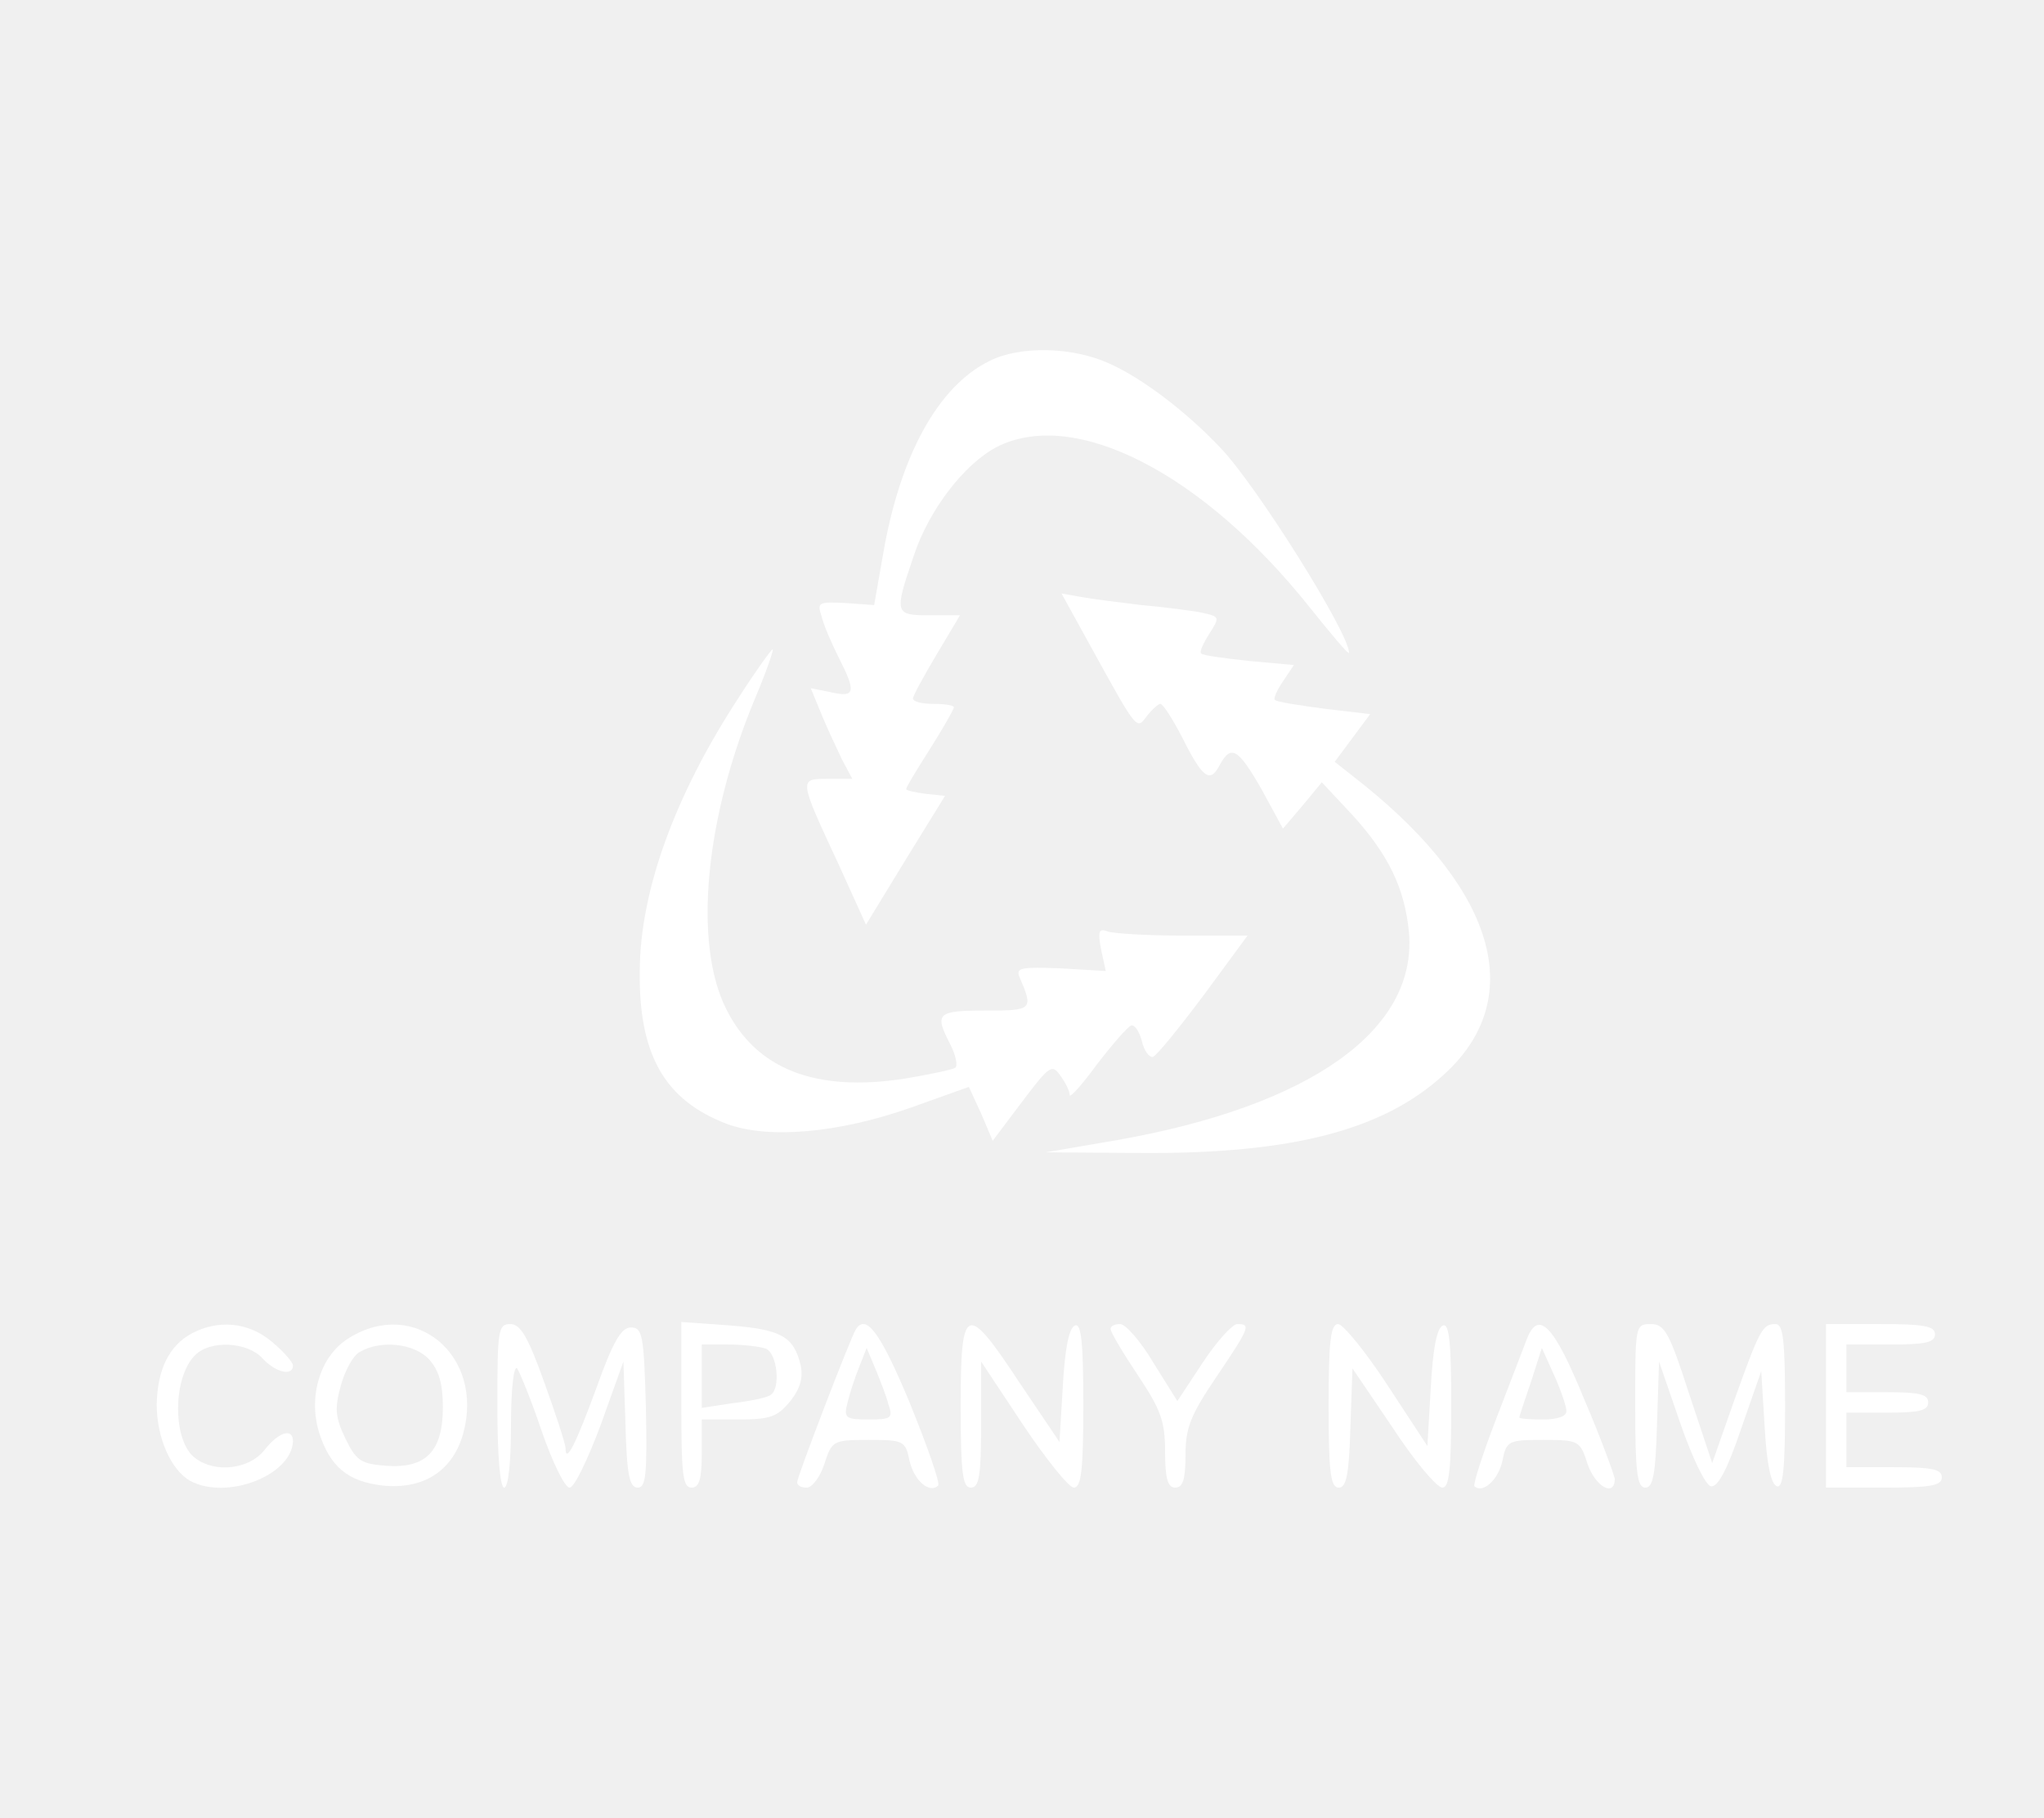
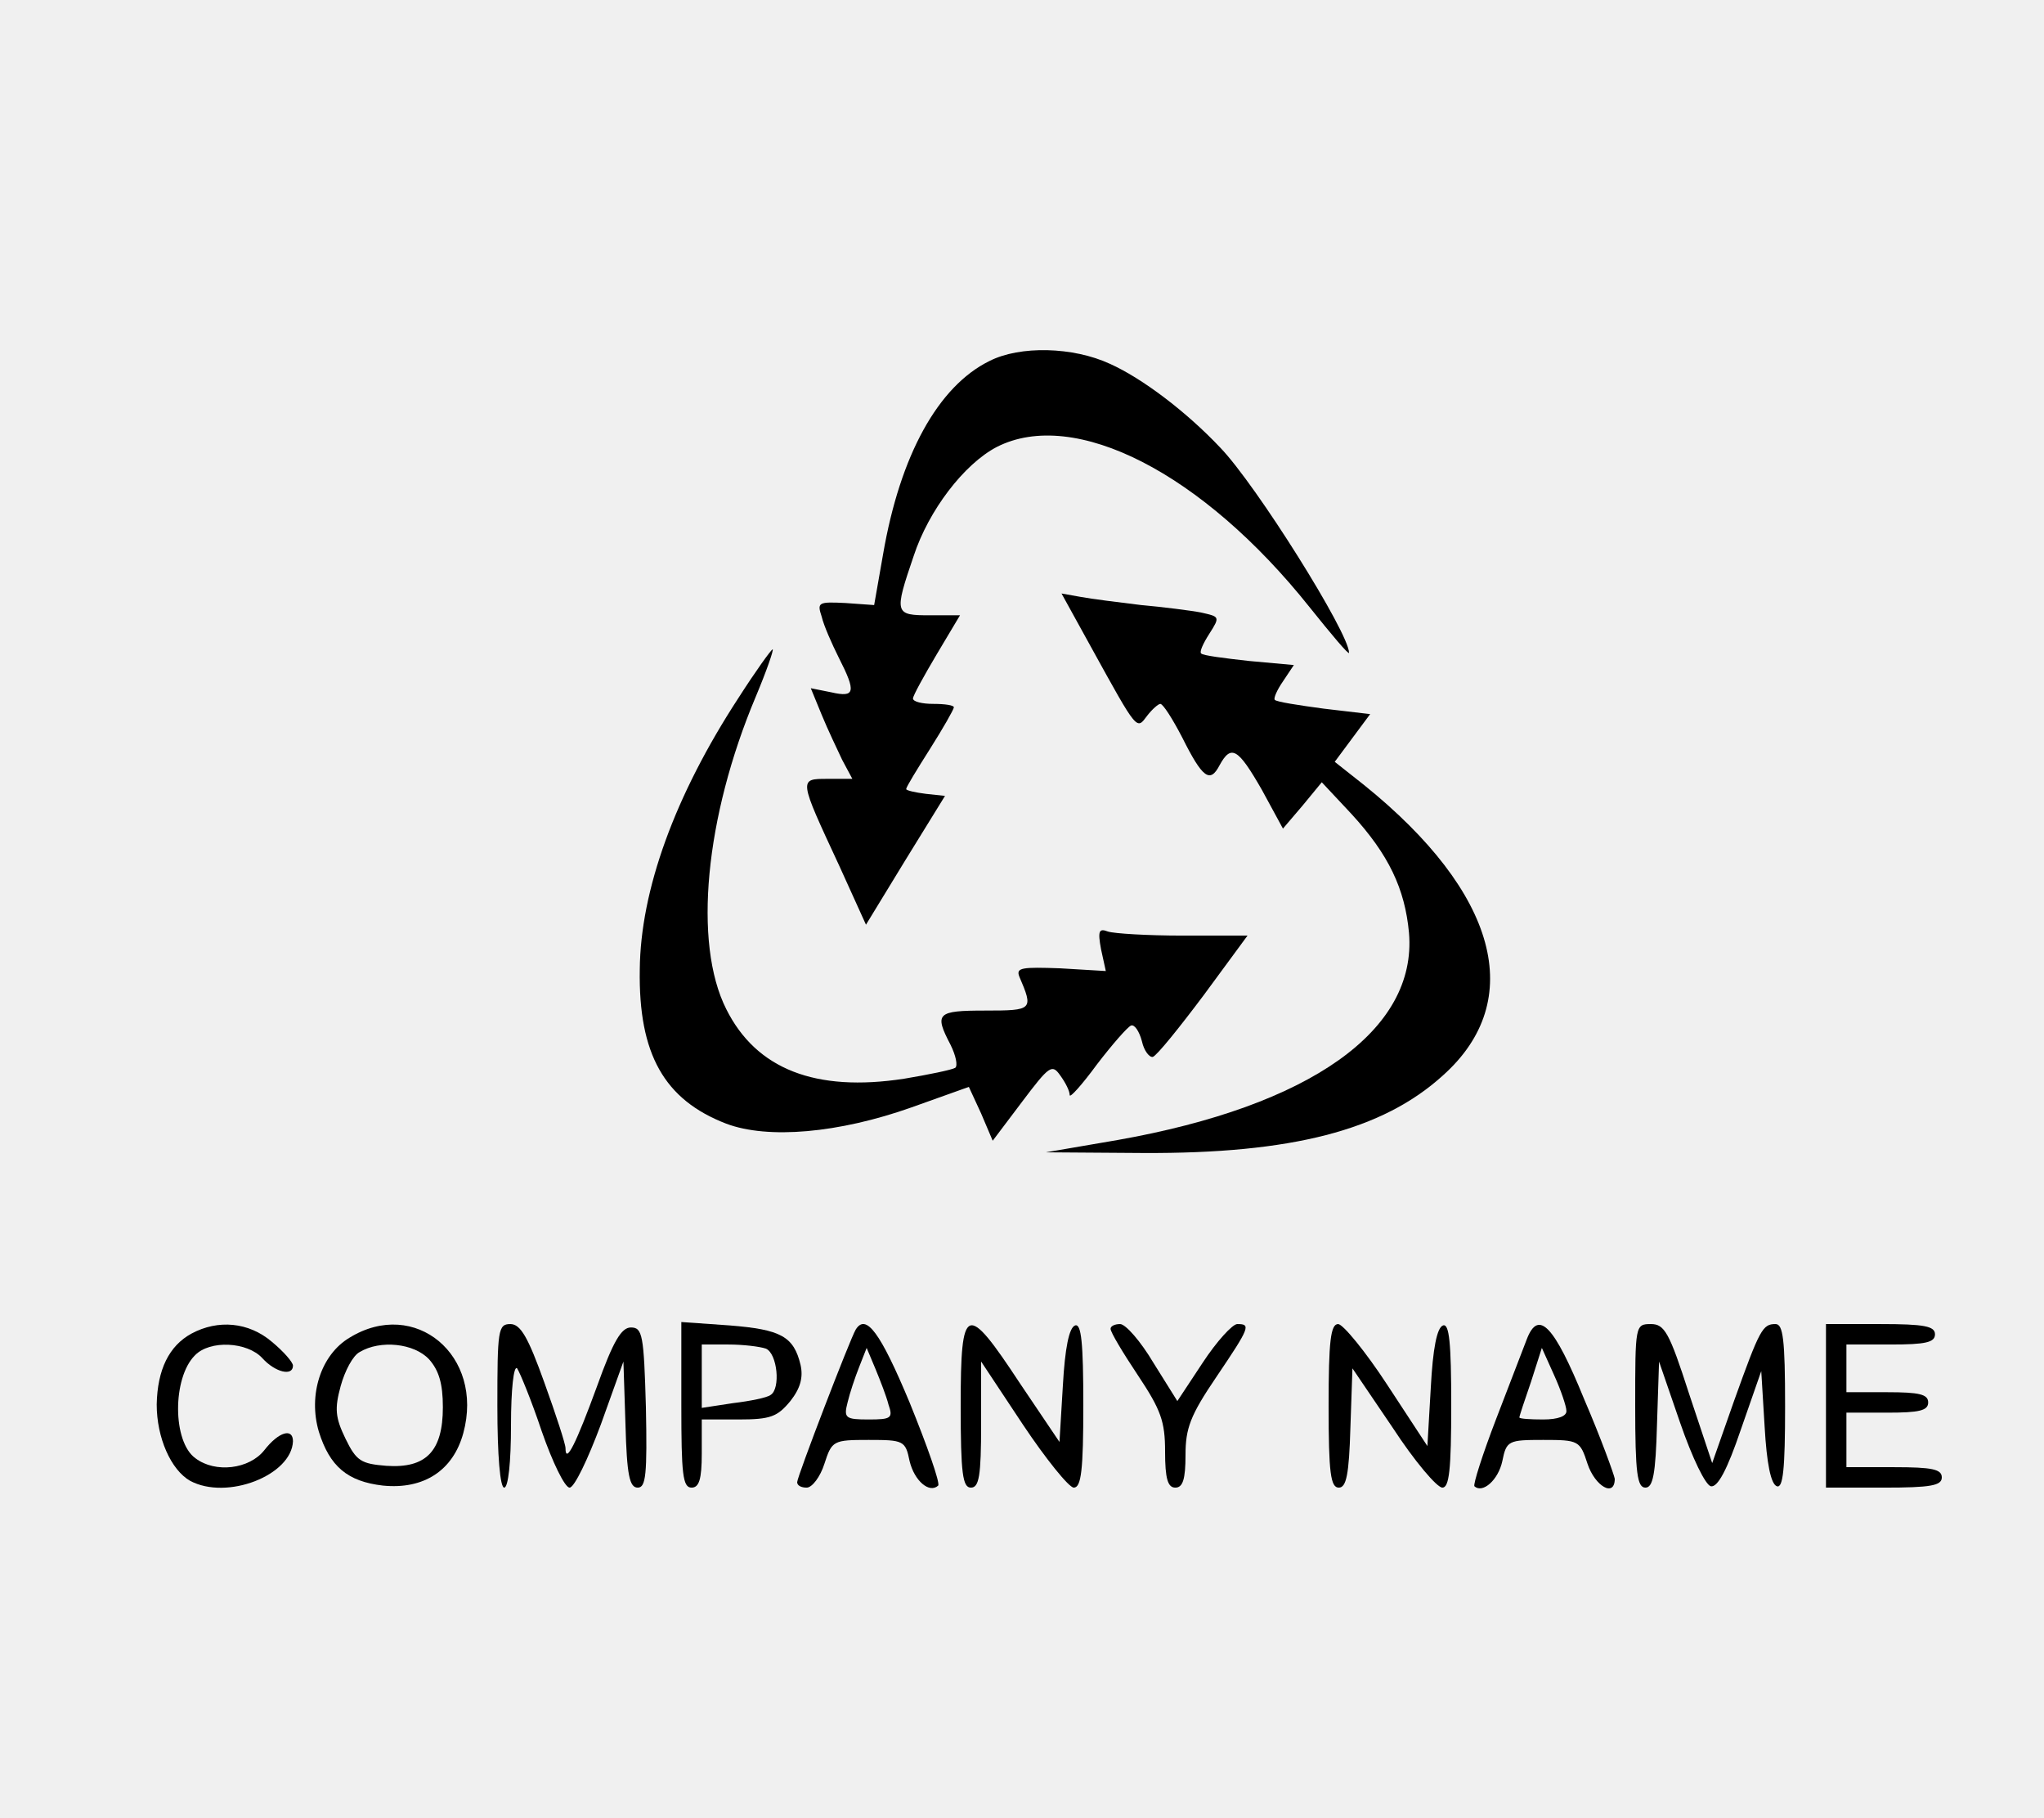
<svg xmlns="http://www.w3.org/2000/svg" version="1.0" width="90pt" height="80pt" viewBox="20 110 300 0.1" preserveAspectRatio="xMidYMid meet">
-   <g transform="translate(0,250) scale(0.1,-0.1)" fill="#ffffff" stroke="none">
+   <g transform="translate(0,250) scale(0.1,-0.1)" fill="#000000" stroke="none">
    <path d="M1652 2203 c-75 -37 -131 -138 -156 -284 l-13 -74 -42 3 c-40 2 -42 1 -35 -20 3 -13 15 -40 25 -60 26 -51 24 -59 -11 -51 l-30 6 16 -39 c9 -22 23 -51 30 -66 l15 -28 -36 0 c-43 0 -43 1 17 -128 l39 -86 58 95 58 94 -28 3 c-16 2 -29 5 -29 7 0 3 16 29 35 59 19 30 35 58 35 61 0 3 -13 5 -30 5 -16 0 -30 3 -30 8 0 4 16 33 35 65 l34 57 -44 0 c-52 0 -53 2 -24 87 22 67 74 135 122 160 114 58 302 -38 459 -235 32 -40 58 -71 58 -67 0 29 -136 246 -189 301 -50 53 -115 102 -162 123 -54 25 -132 27 -177 4z" />
    <path d="M1801 1784 c70 -127 67 -122 83 -101 7 9 16 17 19 17 4 0 18 -22 32 -49 30 -60 41 -68 55 -41 17 31 27 25 62 -36 l31 -57 29 34 28 34 44 -47 c54 -59 78 -109 84 -174 12 -143 -145 -254 -428 -304 l-105 -18 143 -1 c217 -1 351 33 440 114 123 110 80 268 -116 426 l-43 34 26 35 26 35 -68 8 c-37 5 -70 10 -72 13 -2 2 3 14 12 27 l16 24 -66 6 c-36 4 -68 8 -70 11 -3 2 3 15 12 29 16 25 15 25 -12 31 -15 3 -55 8 -88 11 -33 4 -73 9 -89 12 l-28 5 43 -78z" />
    <path d="M1284 1709 c-94 -144 -144 -283 -145 -399 -2 -124 36 -191 127 -226 61 -23 165 -14 272 24 l84 30 18 -39 17 -40 43 57 c40 53 44 56 56 39 8 -11 14 -23 14 -29 0 -5 18 15 40 45 23 30 45 55 50 57 5 2 12 -8 16 -23 3 -14 11 -24 16 -23 6 2 39 43 75 91 l64 87 -95 0 c-52 0 -101 3 -110 6 -13 5 -15 1 -10 -26 l7 -32 -67 4 c-56 2 -65 1 -60 -12 21 -49 20 -50 -50 -50 -71 0 -75 -4 -51 -50 8 -16 11 -31 7 -34 -5 -3 -39 -10 -75 -16 -130 -20 -217 14 -261 102 -49 97 -31 282 43 458 16 38 27 70 25 70 -2 0 -25 -32 -50 -71z" />
    <path d="M481 776 c-33 -18 -50 -53 -51 -104 0 -49 21 -96 49 -112 54 -29 149 8 151 58 0 20 -21 14 -42 -13 -22 -28 -72 -34 -101 -12 -34 24 -34 118 -1 151 22 23 77 20 99 -4 19 -21 45 -27 45 -11 0 5 -14 21 -31 35 -34 29 -79 33 -118 12z" />
    <path d="M713 770 c-42 -25 -61 -84 -45 -138 16 -51 42 -73 94 -79 60 -6 103 22 118 77 31 114 -71 199 -167 140z m117 -32 c14 -16 20 -35 20 -70 0 -65 -25 -90 -83 -86 -37 3 -44 7 -60 40 -15 31 -16 44 -7 77 6 22 18 45 28 50 30 18 80 13 102 -11z" />
    <path d="M930 670 c0 -73 4 -120 10 -120 6 0 10 37 10 92 0 52 4 88 9 83 4 -6 21 -47 36 -92 16 -46 34 -83 41 -83 7 0 27 42 46 93 l33 92 3 -92 c2 -75 6 -93 18 -93 12 0 14 19 12 118 -3 106 -5 117 -22 117 -14 0 -26 -20 -50 -87 -30 -82 -46 -115 -46 -90 0 6 -14 49 -31 96 -24 67 -35 86 -50 86 -18 0 -19 -9 -19 -120z" />
    <path d="M1200 671 c0 -101 2 -121 15 -121 11 0 15 12 15 50 l0 50 54 0 c47 0 57 4 76 27 15 19 19 35 15 53 -10 42 -29 52 -104 58 l-71 5 0 -122z m124 83 c17 -7 22 -59 7 -68 -5 -4 -30 -9 -55 -12 l-46 -7 0 47 0 46 39 0 c22 0 46 -3 55 -6z" />
    <path d="M1456 782 c-8 -13 -86 -216 -86 -224 0 -5 6 -8 14 -8 8 0 20 16 26 35 11 34 13 35 65 35 51 0 54 -1 60 -31 7 -29 29 -48 42 -36 3 4 -16 58 -42 122 -43 103 -64 131 -79 107z m48 -110 c7 -20 4 -22 -29 -22 -34 0 -37 2 -31 25 3 13 11 37 17 52 l11 28 13 -31 c7 -17 16 -40 19 -52z" />
    <path d="M1610 670 c0 -100 3 -120 15 -120 12 0 15 17 15 93 l0 92 61 -92 c34 -51 68 -93 75 -93 11 0 14 26 14 121 0 92 -3 120 -12 117 -9 -3 -15 -34 -18 -88 l-5 -83 -58 86 c-79 120 -87 117 -87 -33z" />
    <path d="M1830 783 c0 -5 18 -35 40 -68 34 -51 40 -68 40 -112 0 -40 4 -53 15 -53 11 0 15 12 15 48 0 39 7 58 45 114 50 74 51 78 31 78 -7 0 -30 -25 -51 -57 l-37 -56 -35 56 c-19 32 -41 57 -49 57 -8 0 -14 -3 -14 -7z" />
    <path d="M2150 670 c0 -99 3 -120 15 -120 11 0 15 19 17 88 l3 87 59 -87 c32 -49 65 -88 73 -88 10 0 13 26 13 121 0 92 -3 120 -12 117 -9 -3 -15 -34 -18 -91 l-5 -86 -59 90 c-32 49 -65 89 -72 89 -11 0 -14 -25 -14 -120z" />
    <path d="M2441 768 c-5 -13 -25 -65 -45 -117 -20 -52 -34 -96 -32 -99 12 -11 35 9 41 37 6 30 9 31 60 31 52 0 54 -1 65 -35 11 -33 40 -50 40 -22 -1 6 -20 59 -45 117 -44 108 -67 132 -84 88z m58 -105 c1 -8 -12 -13 -34 -13 -19 0 -35 1 -35 3 0 2 8 26 17 52 l16 50 18 -40 c10 -22 18 -46 18 -52z" />
    <path d="M2600 670 c0 -99 3 -120 15 -120 11 0 15 19 17 93 l3 92 31 -90 c18 -52 37 -91 45 -93 10 -2 24 24 44 83 l30 86 5 -82 c3 -53 9 -84 18 -87 9 -3 12 25 12 117 0 99 -3 121 -14 121 -19 0 -23 -7 -61 -113 l-32 -91 -34 102 c-29 90 -36 102 -56 102 -23 0 -23 -2 -23 -120z" />
    <path d="M2880 670 l0 -120 85 0 c69 0 85 3 85 15 0 12 -14 15 -70 15 l-70 0 0 40 0 40 60 0 c47 0 60 3 60 15 0 12 -13 15 -60 15 l-60 0 0 35 0 35 65 0 c51 0 65 3 65 15 0 12 -16 15 -80 15 l-80 0 0 -120z" />
  </g>
</svg>
